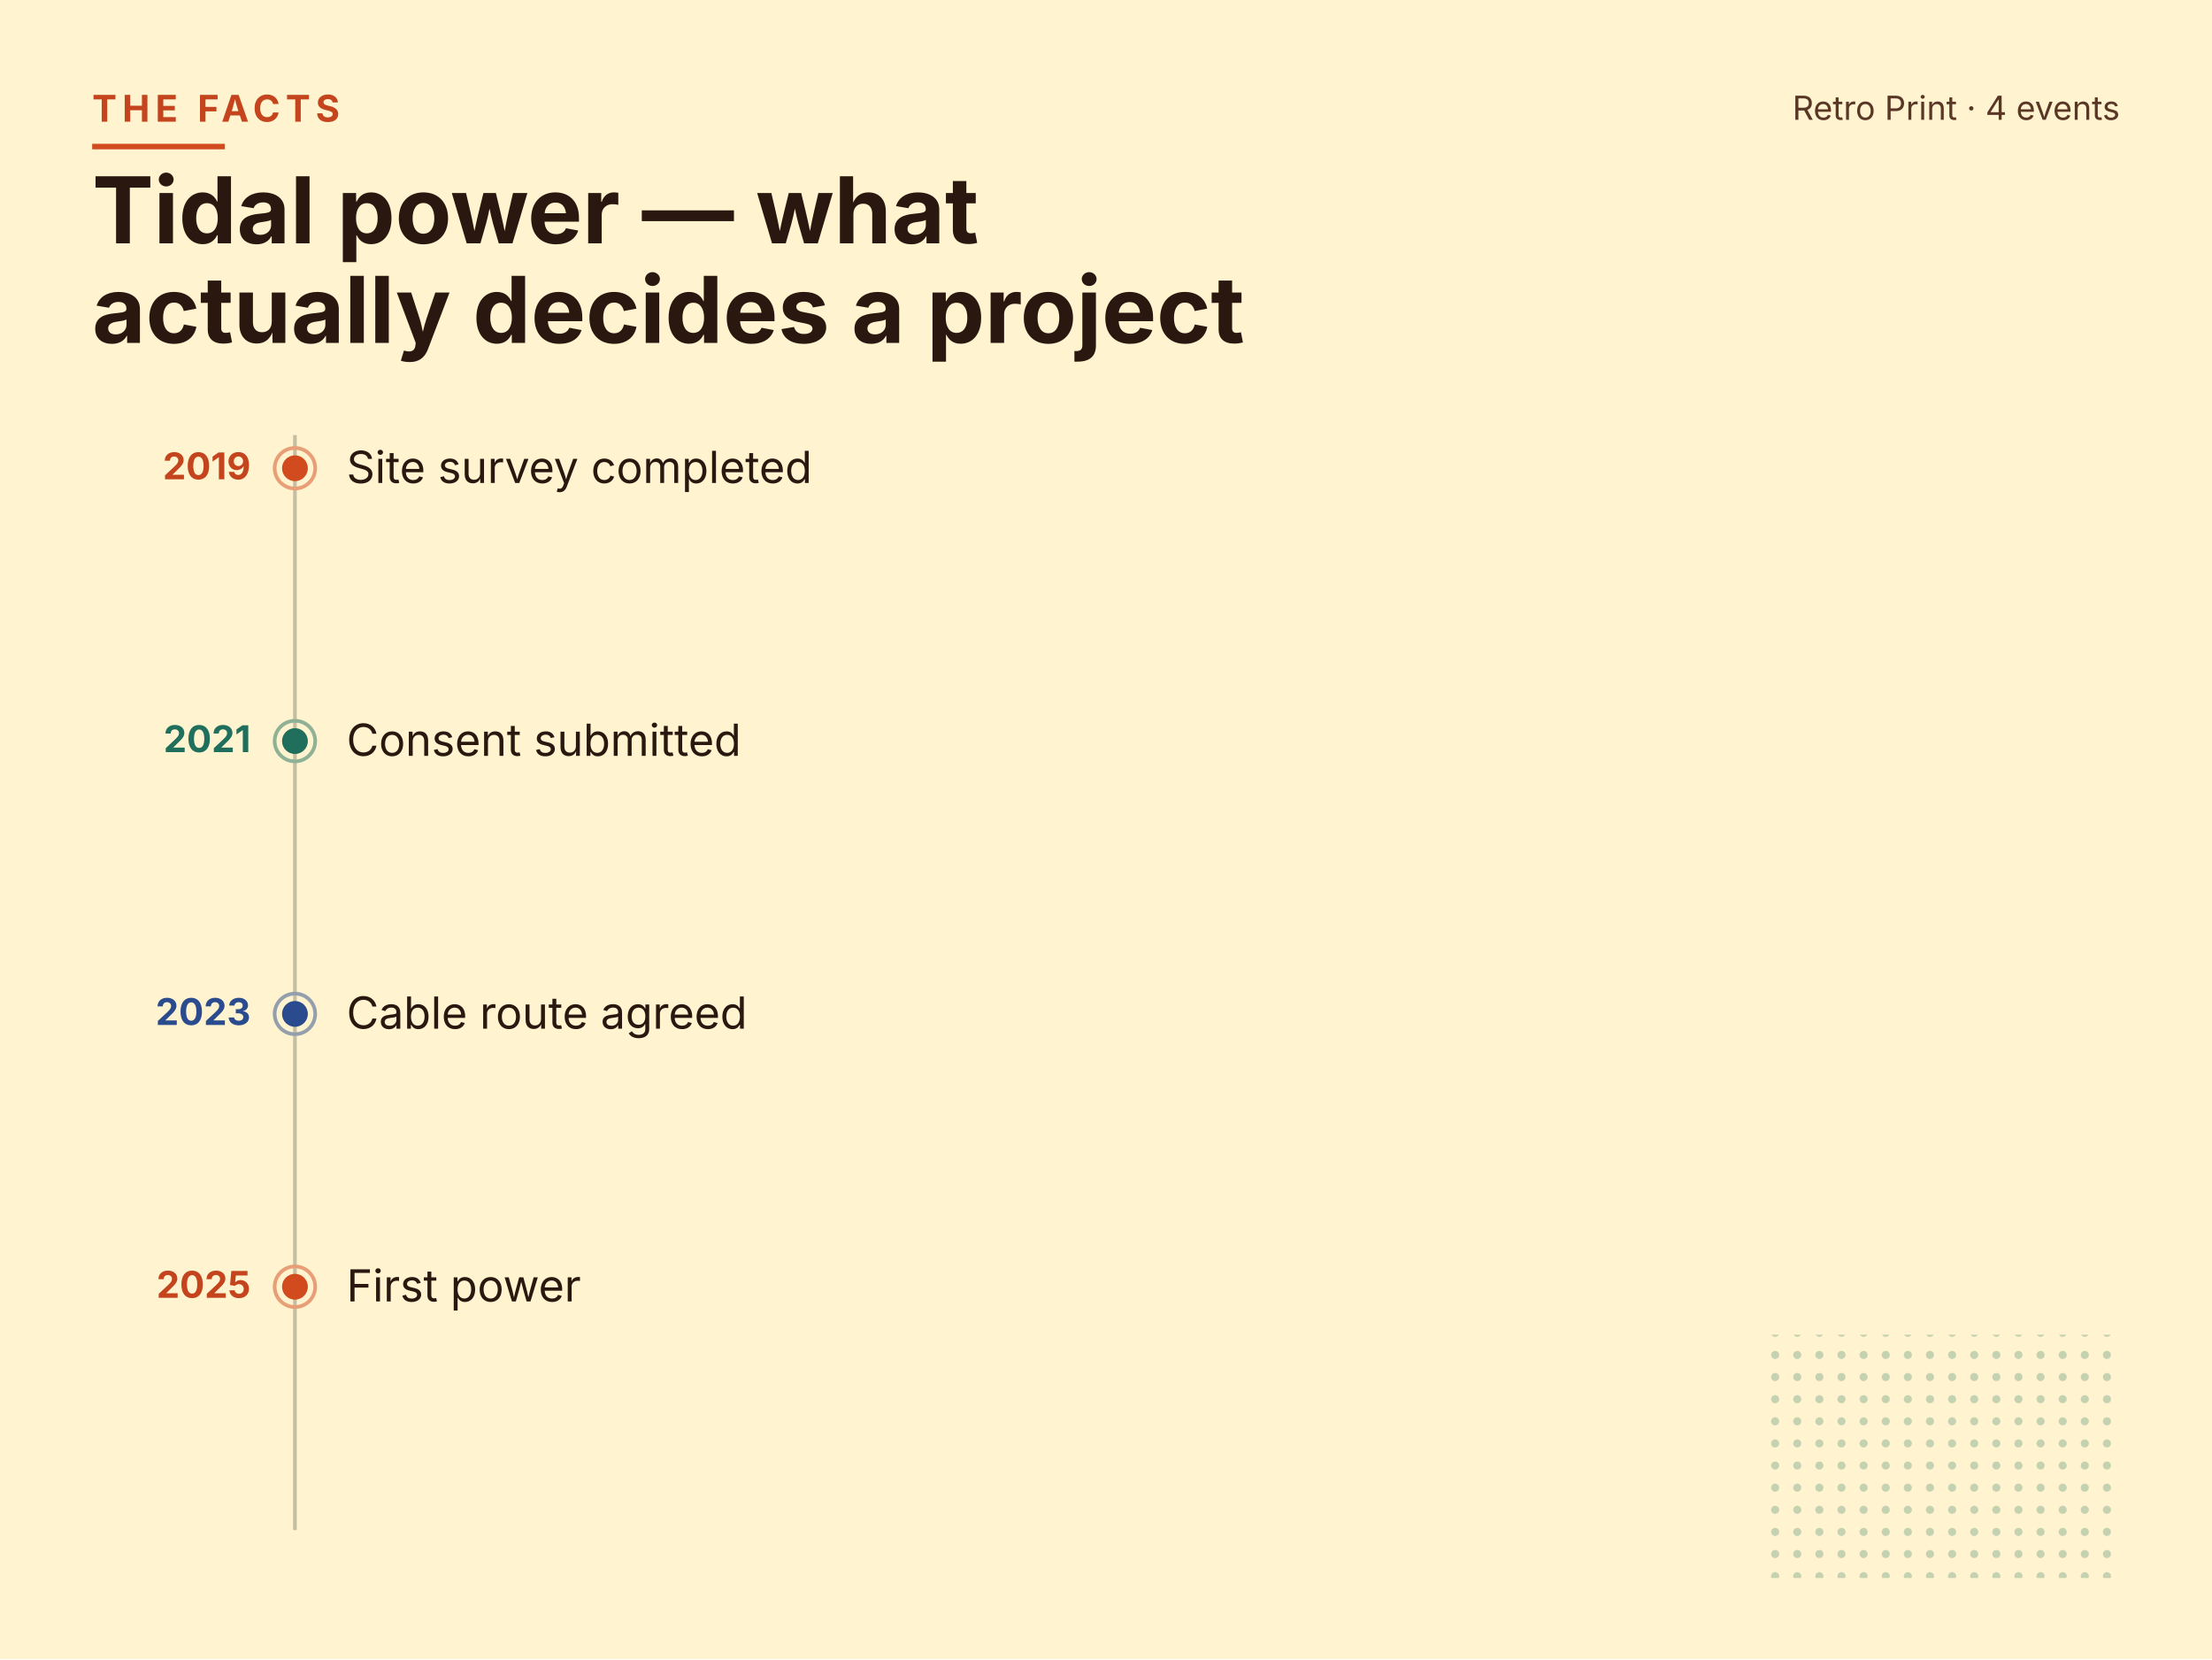
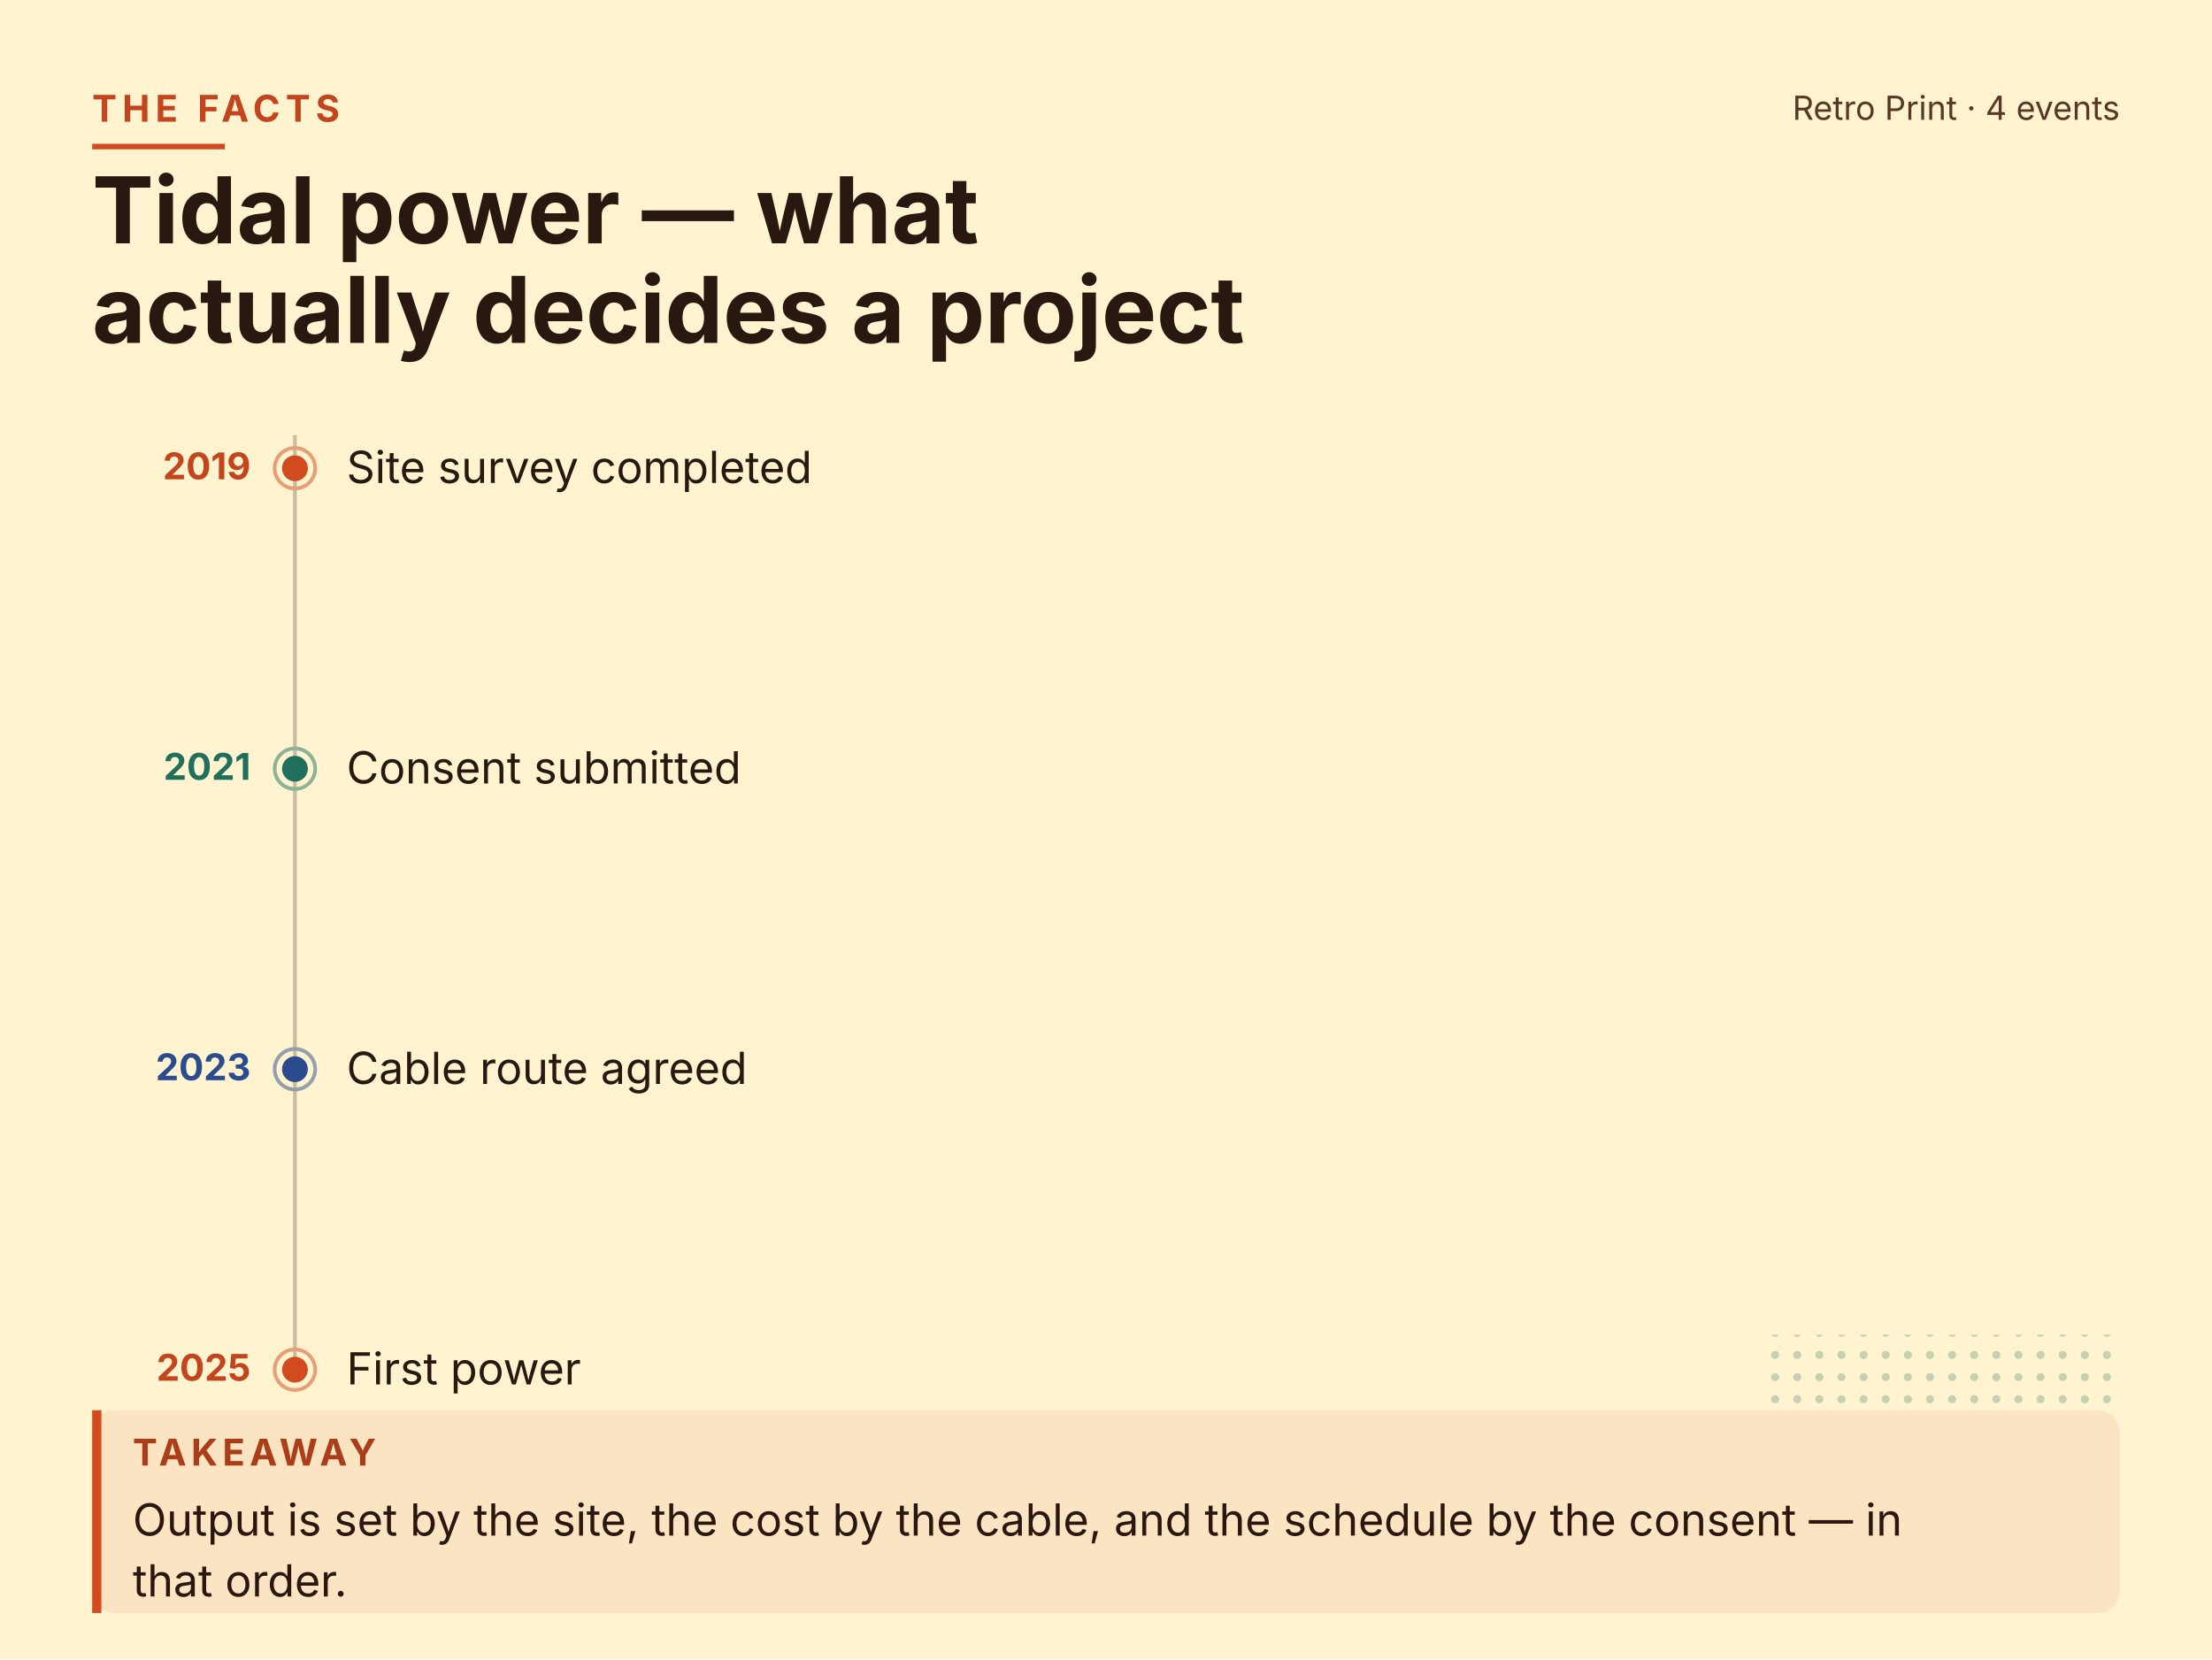
<svg xmlns="http://www.w3.org/2000/svg" width="1200" height="900" viewBox="0 0 1200 900" role="img" aria-labelledby="gfx-title gfx-desc" data-template="timeline" data-preset="retro" data-detail="standard">
  <defs>
    <pattern id="dot" width="12" height="12" patternUnits="userSpaceOnUse">
      <circle cx="3" cy="3" r="2.2" fill="#1f6f5c" opacity="0.26" />
    </pattern>
  </defs>
  <rect x="0.0" y="0.0" width="1200.0" height="900.0" fill="#fff4cf" />
  <rect x="954.0" y="724.0" width="196.0" height="132.0" fill="url(#dot)" />
  <text x="50.0" y="66.0" font-family="'Inter var','Inter','DejaVu Sans','Helvetica Neue',Arial,sans-serif" font-size="20" font-weight="700" fill="#c4451d" letter-spacing="3">THE FACTS</text>
  <rect x="50.0" y="78.0" width="72.0" height="3.0" fill="#d24b1f" />
  <text x="1150.0" y="65.0" font-family="'Inter var','Inter','DejaVu Sans','Helvetica Neue',Arial,sans-serif" font-size="18" font-weight="400" fill="#593625" text-anchor="end">Retro Print · 4 events</text>
  <text x="50.0" y="132.0" font-family="'Inter var','Inter','DejaVu Sans','Helvetica Neue',Arial,sans-serif" font-size="50" font-weight="700" fill="#2a1810">Tidal power — what</text>
  <text x="50.0" y="186.0" font-family="'Inter var','Inter','DejaVu Sans','Helvetica Neue',Arial,sans-serif" font-size="50" font-weight="700" fill="#2a1810">actually decides a project</text>
-   <line x1="160.0" y1="236.0" x2="160.0" y2="830.0" stroke="#c6bea1" stroke-width="2" />
+   <line x1="160.0" y1="236.0" x2="160.0" y2="743.0" stroke="#c6bea1" stroke-width="2" />
  <text x="136.0" y="260.0" font-family="'Inter var','Inter','DejaVu Sans','Helvetica Neue',Arial,sans-serif" font-size="20" font-weight="700" fill="#c4451d" text-anchor="end">2019</text>
  <circle cx="160.0" cy="254.0" r="7.0" fill="#d24b1f" />
  <circle cx="160.0" cy="254.0" r="11.0" fill="none" stroke="#e89f77" stroke-width="2" />
  <text x="188.0" y="262.0" font-family="'Inter var','Inter','DejaVu Sans','Helvetica Neue',Arial,sans-serif" font-size="24" font-weight="400" fill="#2a1810">Site survey completed</text>
-   <text x="136.0" y="408.0" font-family="'Inter var','Inter','DejaVu Sans','Helvetica Neue',Arial,sans-serif" font-size="20" font-weight="700" fill="#1f6f5c" text-anchor="end">2021</text>
-   <circle cx="160.0" cy="402.0" r="7.0" fill="#1f6f5c" />
-   <circle cx="160.0" cy="402.0" r="11.0" fill="none" stroke="#8fb195" stroke-width="2" />
-   <text x="188.0" y="410.0" font-family="'Inter var','Inter','DejaVu Sans','Helvetica Neue',Arial,sans-serif" font-size="24" font-weight="400" fill="#2a1810">Consent submitted</text>
-   <text x="136.0" y="556.0" font-family="'Inter var','Inter','DejaVu Sans','Helvetica Neue',Arial,sans-serif" font-size="20" font-weight="700" fill="#2a4b8d" text-anchor="end">2023</text>
-   <circle cx="160.0" cy="550.0" r="7.0" fill="#2a4b8d" />
-   <circle cx="160.0" cy="550.0" r="11.0" fill="none" stroke="#949fae" stroke-width="2" />
-   <text x="188.0" y="558.0" font-family="'Inter var','Inter','DejaVu Sans','Helvetica Neue',Arial,sans-serif" font-size="24" font-weight="400" fill="#2a1810">Cable route agreed</text>
-   <text x="136.0" y="704.0" font-family="'Inter var','Inter','DejaVu Sans','Helvetica Neue',Arial,sans-serif" font-size="20" font-weight="700" fill="#c4451d" text-anchor="end">2025</text>
-   <circle cx="160.0" cy="698.0" r="7.0" fill="#d24b1f" />
-   <circle cx="160.0" cy="698.0" r="11.0" fill="none" stroke="#e89f77" stroke-width="2" />
-   <text x="188.0" y="706.0" font-family="'Inter var','Inter','DejaVu Sans','Helvetica Neue',Arial,sans-serif" font-size="24" font-weight="400" fill="#2a1810">First power</text>
+   <text x="136.0" y="423.0" font-family="'Inter var','Inter','DejaVu Sans','Helvetica Neue',Arial,sans-serif" font-size="20" font-weight="700" fill="#1f6f5c" text-anchor="end">2021</text>
+   <circle cx="160.0" cy="417.0" r="7.0" fill="#1f6f5c" />
+   <circle cx="160.0" cy="417.0" r="11.0" fill="none" stroke="#8fb195" stroke-width="2" />
+   <text x="188.0" y="425.0" font-family="'Inter var','Inter','DejaVu Sans','Helvetica Neue',Arial,sans-serif" font-size="24" font-weight="400" fill="#2a1810">Consent submitted</text>
+   <text x="136.0" y="586.0" font-family="'Inter var','Inter','DejaVu Sans','Helvetica Neue',Arial,sans-serif" font-size="20" font-weight="700" fill="#2a4b8d" text-anchor="end">2023</text>
+   <circle cx="160.0" cy="580.0" r="7.0" fill="#2a4b8d" />
+   <circle cx="160.0" cy="580.0" r="11.0" fill="none" stroke="#949fae" stroke-width="2" />
+   <text x="188.0" y="588.0" font-family="'Inter var','Inter','DejaVu Sans','Helvetica Neue',Arial,sans-serif" font-size="24" font-weight="400" fill="#2a1810">Cable route agreed</text>
+   <text x="136.0" y="749.0" font-family="'Inter var','Inter','DejaVu Sans','Helvetica Neue',Arial,sans-serif" font-size="20" font-weight="700" fill="#c4451d" text-anchor="end">2025</text>
+   <circle cx="160.0" cy="743.0" r="7.0" fill="#d24b1f" />
+   <circle cx="160.0" cy="743.0" r="11.0" fill="none" stroke="#e89f77" stroke-width="2" />
+   <text x="188.0" y="751.0" font-family="'Inter var','Inter','DejaVu Sans','Helvetica Neue',Arial,sans-serif" font-size="24" font-weight="400" fill="#2a1810">First power</text>
+   <rect x="50.0" y="765.0" width="1100.0" height="110.0" rx="12.0" fill="#fae4c2" />
+   <rect x="50.0" y="765.0" width="5.0" height="110.0" fill="#d24b1f" />
+   <text x="72.0" y="795.0" font-family="'Inter var','Inter','DejaVu Sans','Helvetica Neue',Arial,sans-serif" font-size="20" font-weight="700" fill="#ac3d19" letter-spacing="2.6">TAKEAWAY</text>
+   <text x="72.0" y="833.0" font-family="'Inter var','Inter','DejaVu Sans','Helvetica Neue',Arial,sans-serif" font-size="24" font-weight="400" fill="#2a1810">Output is set by the site, the cost by the cable, and the schedule by the consent — in</text>
+   <text x="72.0" y="866.0" font-family="'Inter var','Inter','DejaVu Sans','Helvetica Neue',Arial,sans-serif" font-size="24" font-weight="400" fill="#2a1810">that order.</text>
</svg>
